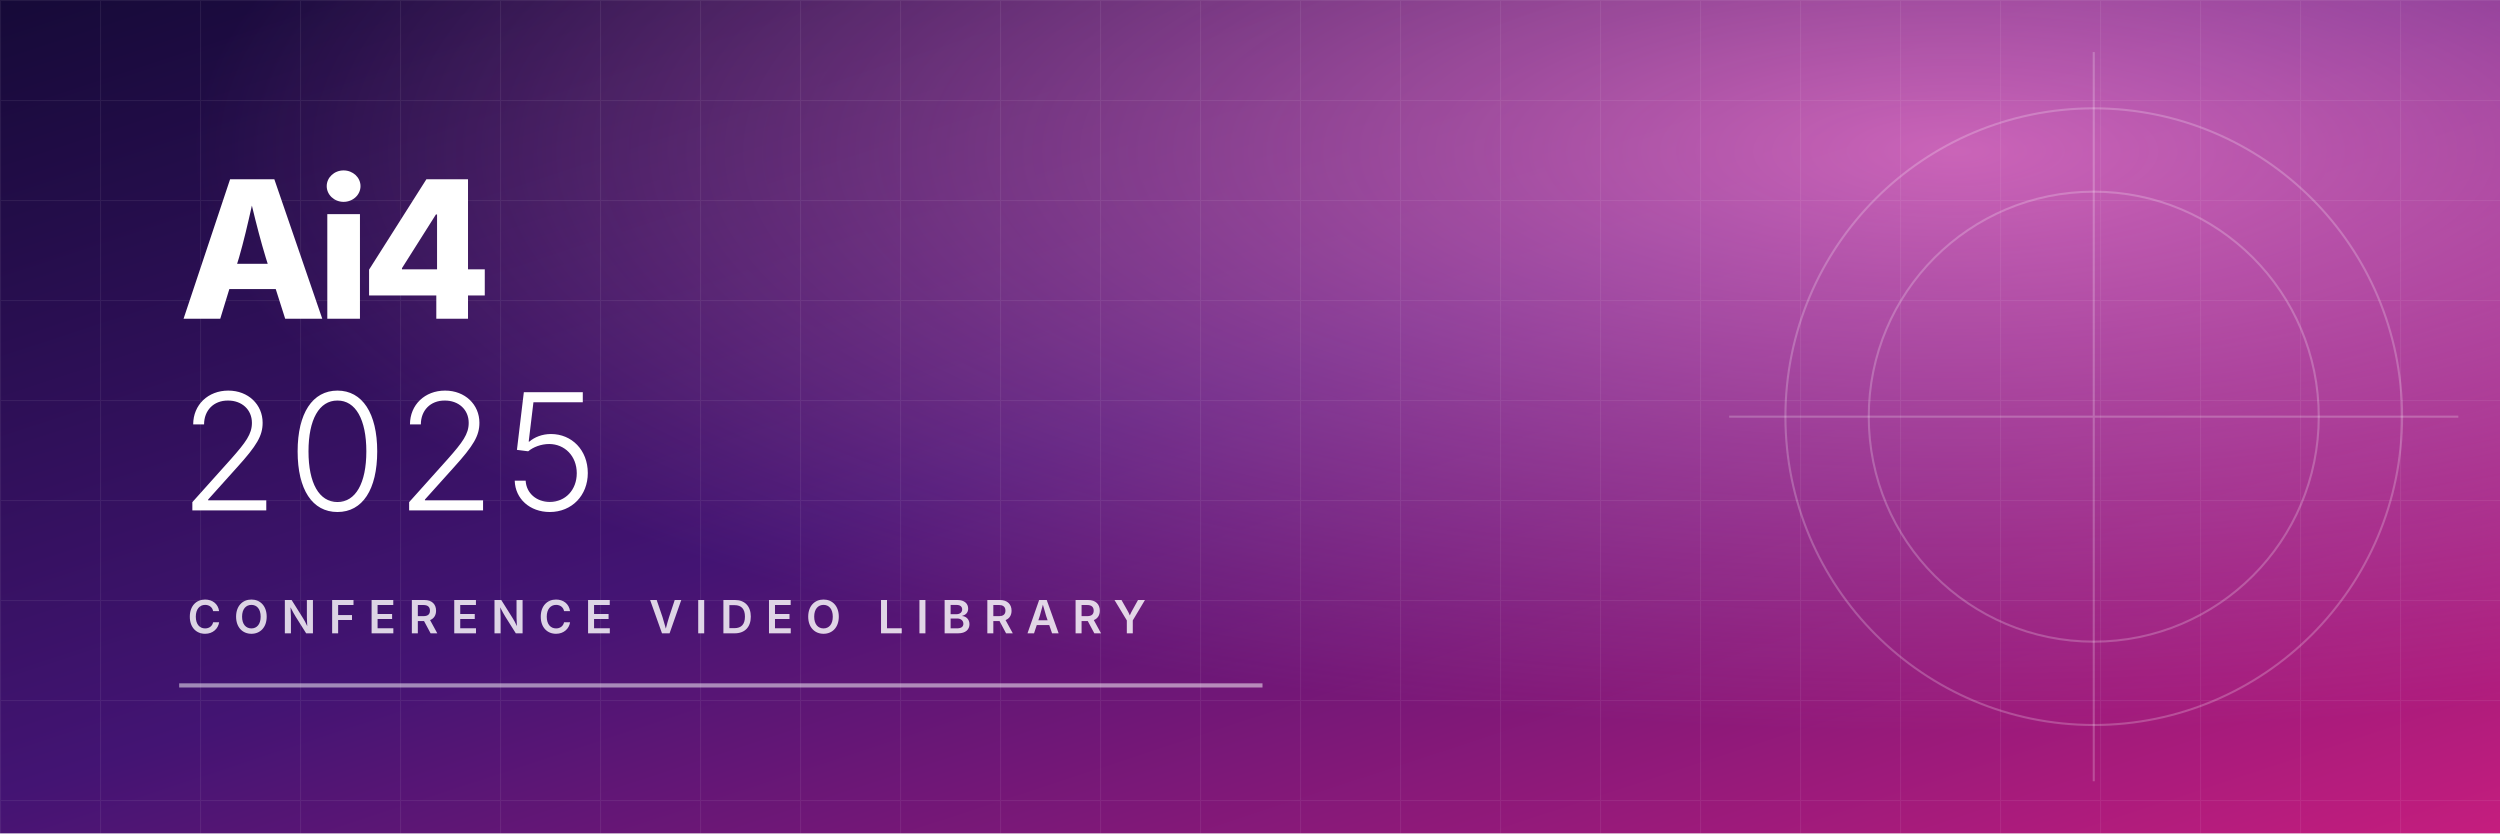
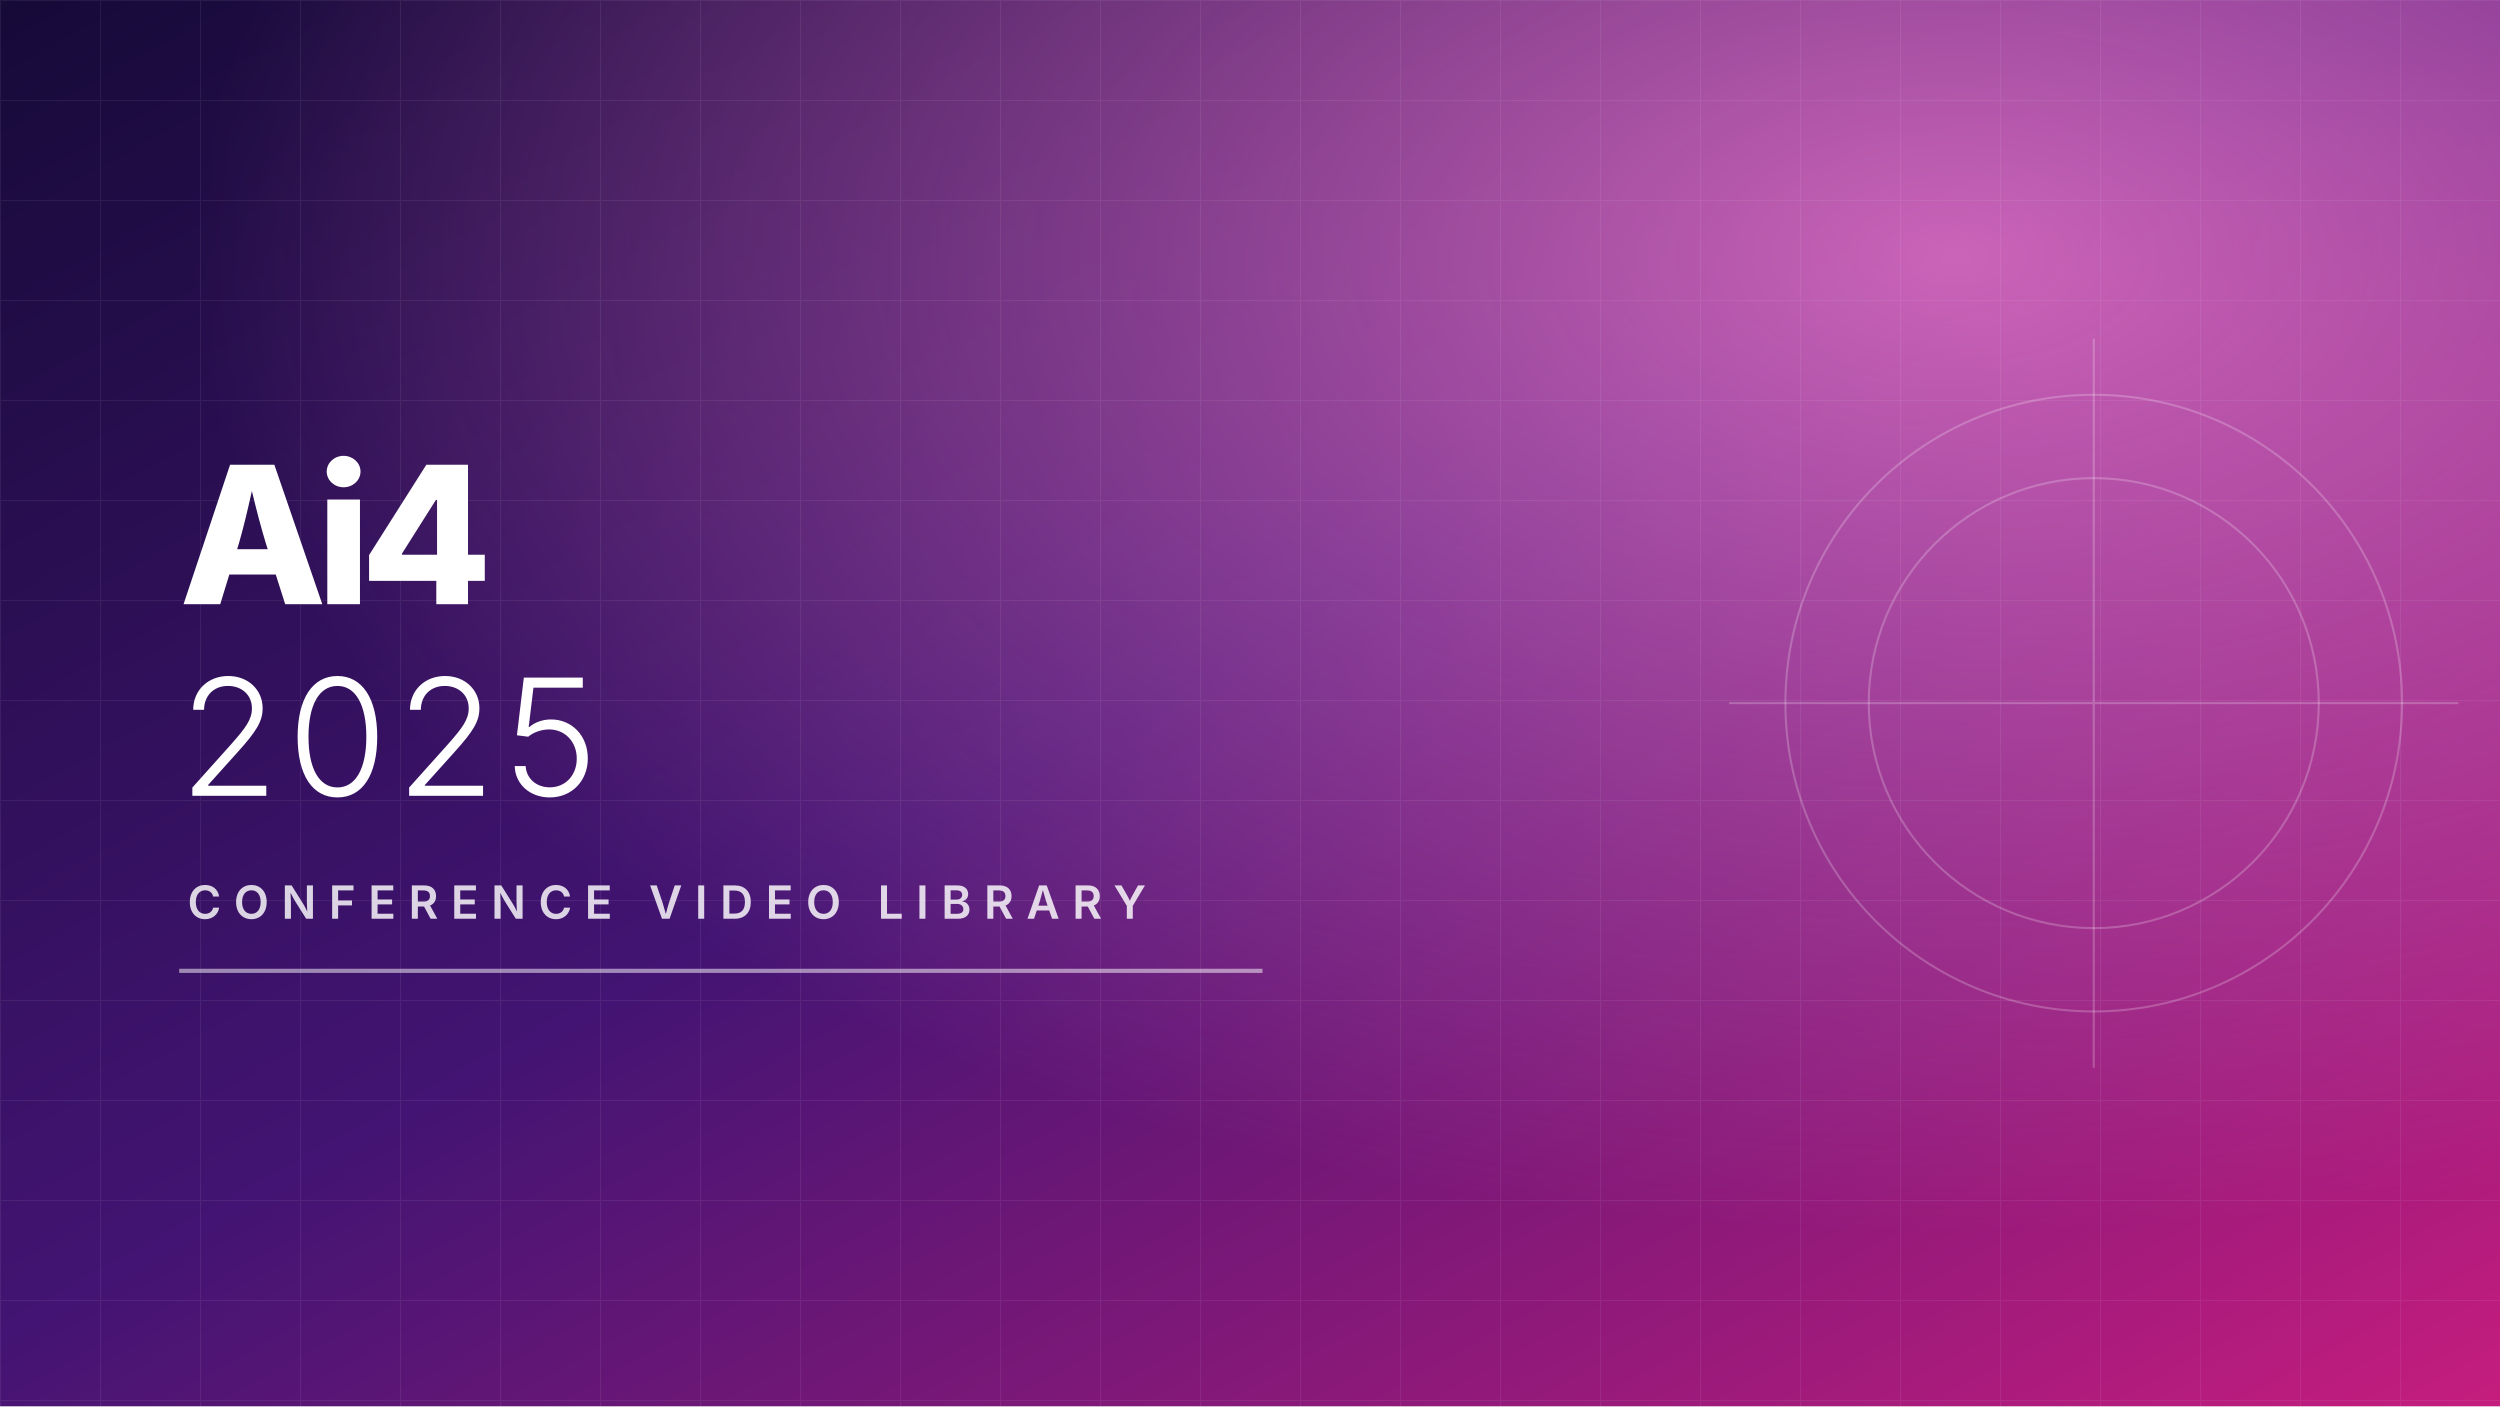
- <svg xmlns="http://www.w3.org/2000/svg" viewBox="0 0 1200 400" role="img" aria-labelledby="title desc">
+ <svg xmlns="http://www.w3.org/2000/svg" viewBox="0 0 1200 675" role="img" aria-labelledby="title desc">
  <defs>
    <linearGradient id="bg" x1="0" y1="0" x2="1" y2="1">
      <stop offset="0" stop-color="#160a38" />
      <stop offset=".48" stop-color="#431473" />
      <stop offset="1" stop-color="#c51d7e" />
    </linearGradient>
    <radialGradient id="glow" cx=".78" cy=".18" r=".7">
      <stop offset="0" stop-color="#ff83d3" stop-opacity=".72" />
      <stop offset="1" stop-color="#ff83d3" stop-opacity="0" />
    </radialGradient>
    <pattern id="grid" width="48" height="48" patternUnits="userSpaceOnUse">
      <path d="M48 0H0v48" fill="none" stroke="#fff" stroke-opacity=".07" />
    </pattern>
  </defs>
-   <rect width="1200" height="400" fill="url(#bg)" />
-   <rect width="1200" height="400" fill="url(#glow)" />
-   <rect width="1200" height="400" fill="url(#grid)" />
+   <rect width="1200" height="675" fill="url(#bg)" />
+   <rect width="1200" height="675" fill="url(#glow)" />
+   <rect width="1200" height="675" fill="url(#grid)" />
  <g fill="none" stroke="#fff" stroke-opacity=".22">
-     <circle cx="1005" cy="200" r="148" />
-     <circle cx="1005" cy="200" r="108" />
-     <path d="M830 200h350M1005 25v350" />
+     <circle cx="1005" cy="337.5" r="148" />
+     <circle cx="1005" cy="337.5" r="108" />
+     <path d="M830 337.5h350M1005 162.5v350" />
  </g>
  <g fill="#fff" font-family="Inter, Arial, sans-serif">
-     <text x="86" y="153" font-size="92" font-weight="800" letter-spacing="-5">Ai4</text>
-     <text x="86" y="245" font-size="78" font-weight="300" letter-spacing="4">2025</text>
-     <text x="90" y="304" font-size="22" font-weight="600" letter-spacing="6" opacity=".82">CONFERENCE VIDEO LIBRARY</text>
+     <text x="86" y="290" font-size="92" font-weight="800" letter-spacing="-5">Ai4</text>
+     <text x="86" y="382" font-size="78" font-weight="300" letter-spacing="4">2025</text>
+     <text x="90" y="441" font-size="22" font-weight="600" letter-spacing="6" opacity=".82">CONFERENCE VIDEO LIBRARY</text>
  </g>
-   <path d="M86 329h520" stroke="#fff" stroke-width="2" stroke-opacity=".5" />
+   <path d="M86 466h520" stroke="#fff" stroke-width="2" stroke-opacity=".5" />
</svg>
